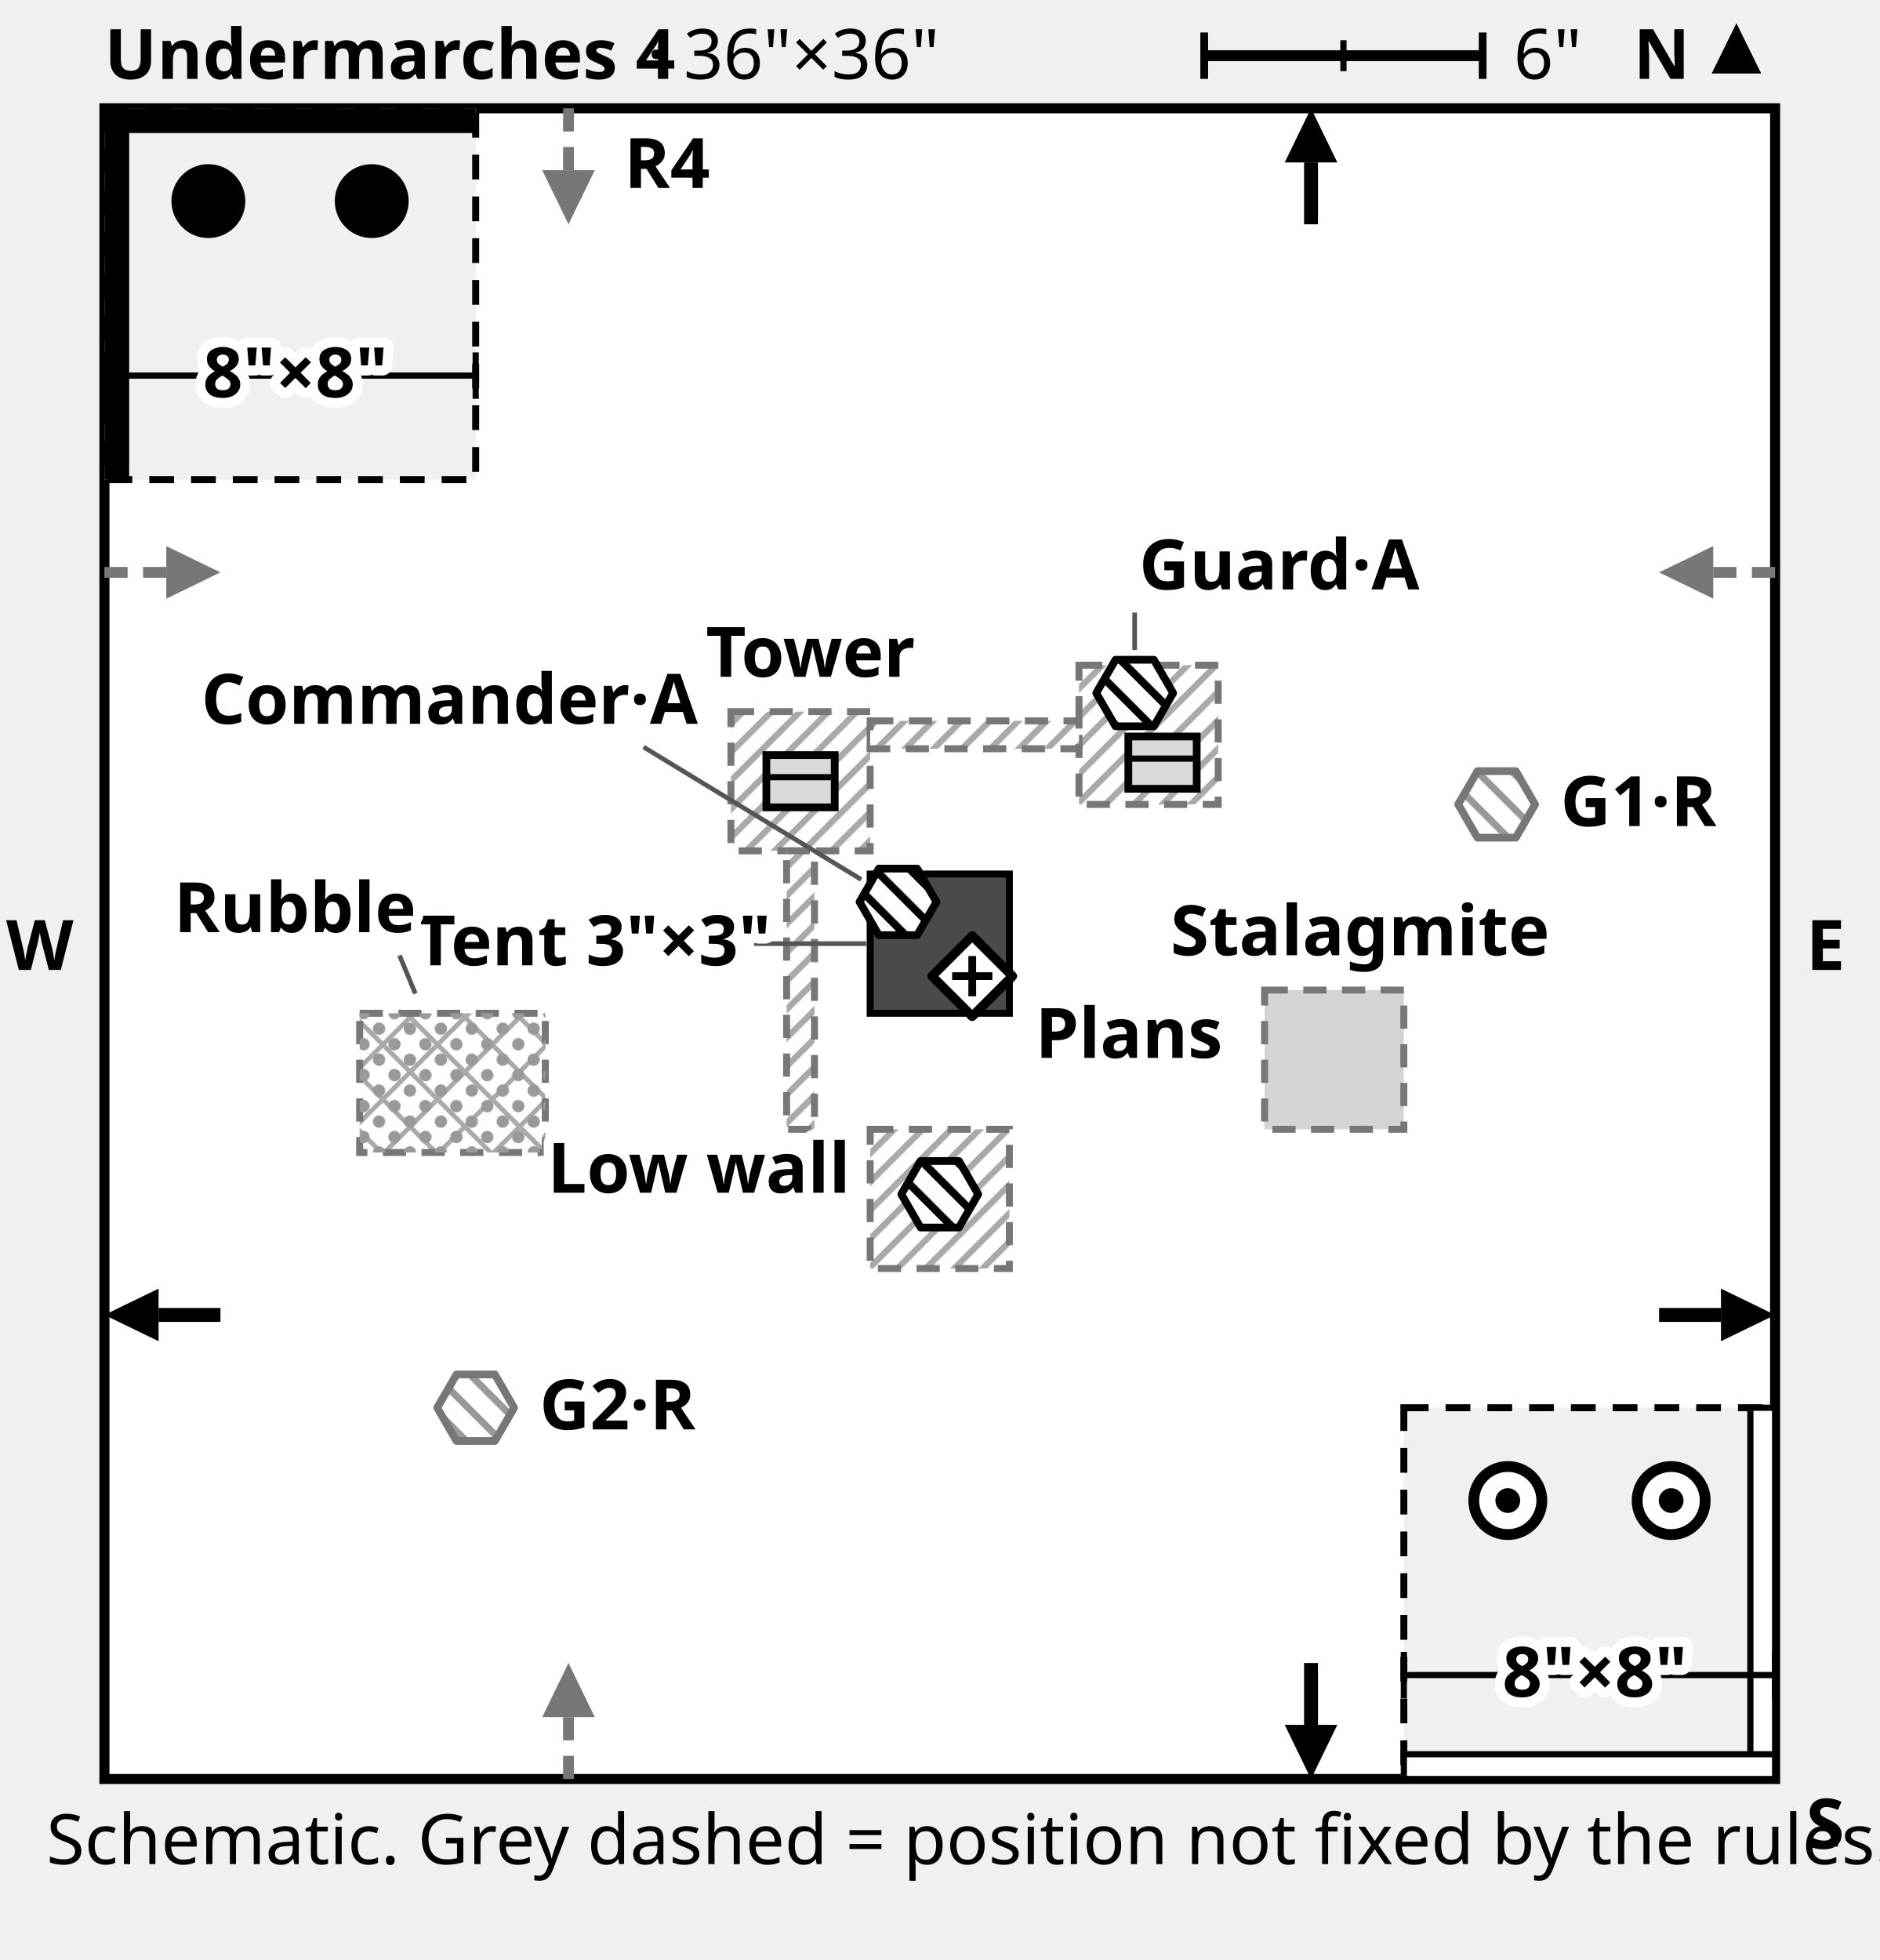
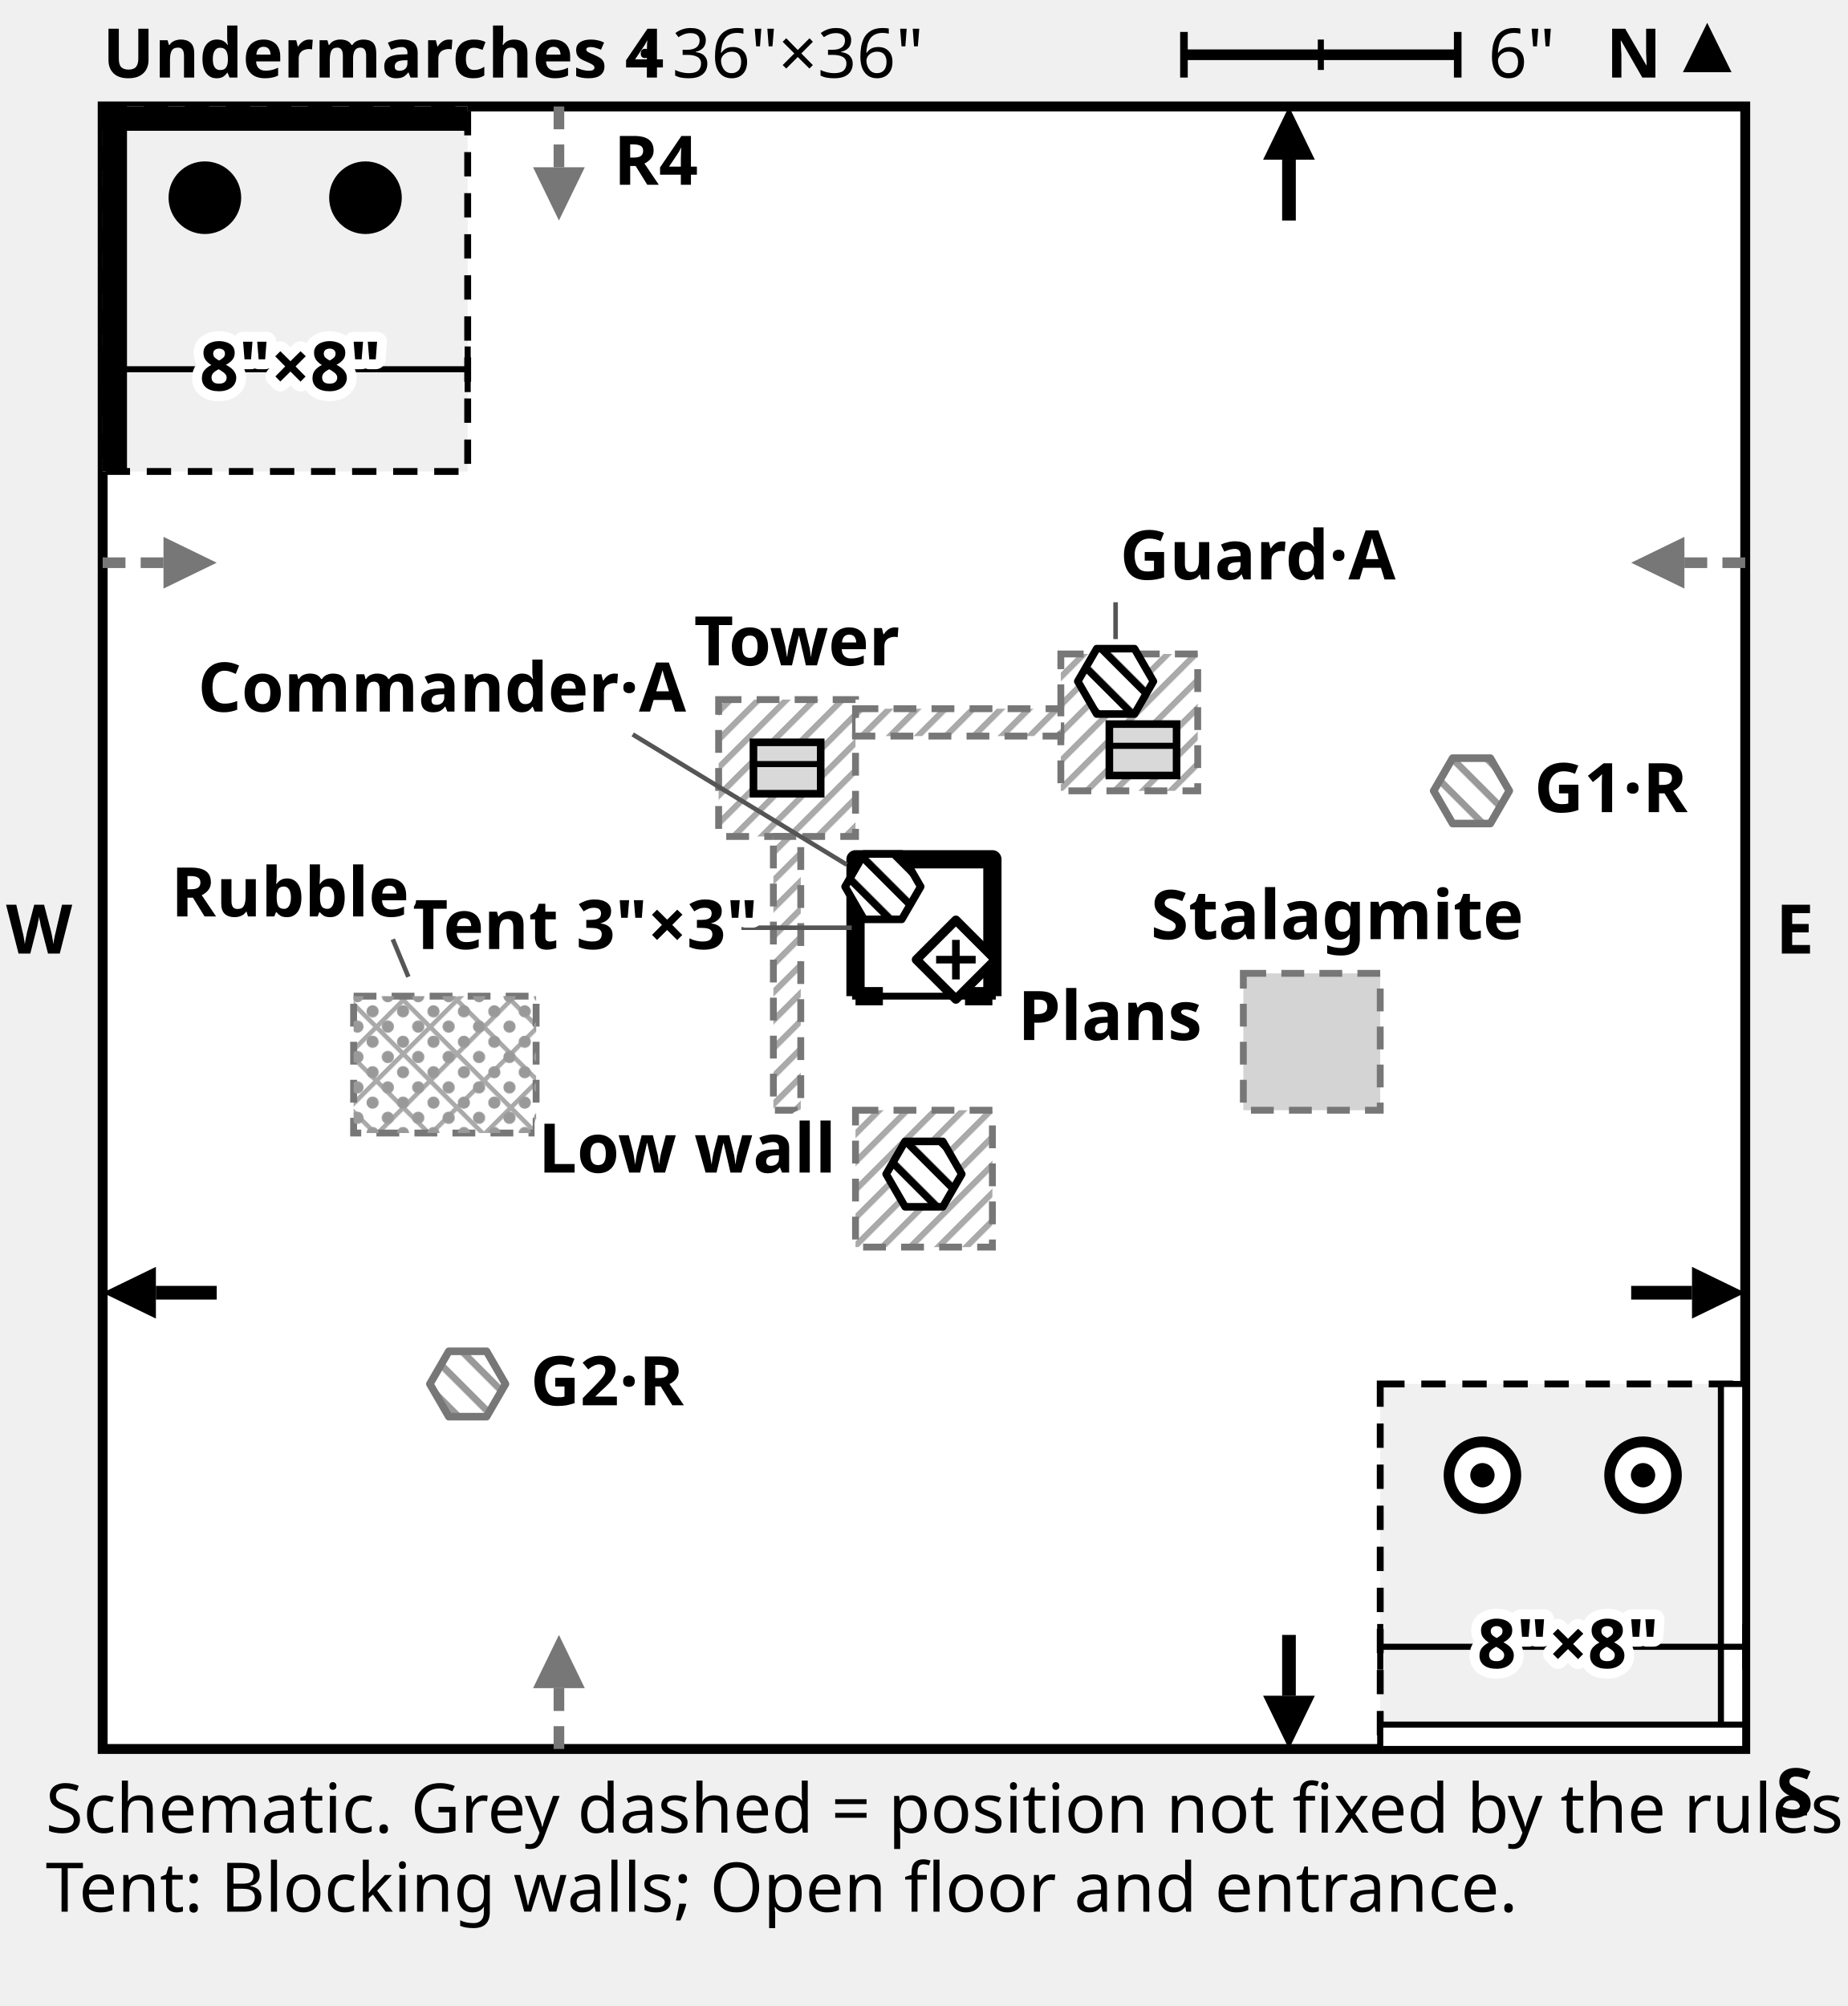
- <svg xmlns="http://www.w3.org/2000/svg" width="243pt" height="253.4pt" viewBox="0 0 243 253.4">
+ <svg xmlns="http://www.w3.org/2000/svg" width="243pt" height="263.8pt" viewBox="0 0 243 263.8">
  <defs>
    <pattern id="p-cover" width="5" height="5" patternUnits="userSpaceOnUse" patternTransform="rotate(45)">
      <rect width="5" height="5" fill="#fff" />
      <path d="M0 0.5H5M0.5 0V5" stroke="#444" stroke-width="0.7" fill="none" />
    </pattern>
    <pattern id="p-diff" width="4" height="4" patternUnits="userSpaceOnUse">
      <rect width="4" height="4" fill="#fff" />
      <circle cx="1" cy="1" r="0.75" fill="#222" />
      <circle cx="3" cy="3" r="0.75" fill="#222" />
    </pattern>
    <pattern id="p-imp" width="2.4" height="2.4" patternUnits="userSpaceOnUse" patternTransform="rotate(45)">
      <rect width="2.4" height="2.4" fill="#fff" />
      <path d="M0.4 0V2.4" stroke="#000" stroke-width="0.95" fill="none" />
    </pattern>
    <pattern id="p-mon" width="3.2" height="3.2" patternUnits="userSpaceOnUse" patternTransform="rotate(-45)">
      <rect width="3.2" height="3.2" fill="#fff" />
      <path d="M0.5 0V3.2" stroke="#000" stroke-width="1" fill="none" />
    </pattern>
    <pattern id="p-aoe" width="4" height="4" patternUnits="userSpaceOnUse" patternTransform="rotate(-45)">
      <rect width="4" height="4" fill="#fff" />
      <path d="M0.5 0V4" stroke="#777" stroke-width="1.4" fill="none" />
    </pattern>
  </defs>
  <defs>
    <pattern id="p-cover-l" width="5" height="5" patternUnits="userSpaceOnUse" patternTransform="rotate(45)">
      <rect width="5" height="5" fill="#fff" />
      <path d="M0 0.5H5M0.5 0V5" stroke="#aaa" stroke-width="0.6" fill="none" />
    </pattern>
    <pattern id="p-diff-l" width="4" height="4" patternUnits="userSpaceOnUse">
      <rect width="4" height="4" fill="#fff" />
      <circle cx="1" cy="1" r="0.7" fill="#999" />
      <circle cx="3" cy="3" r="0.7" fill="#999" />
    </pattern>
    <pattern id="p-imp-l" width="2.6" height="2.6" patternUnits="userSpaceOnUse" patternTransform="rotate(45)">
      <rect width="2.6" height="2.6" fill="#fff" />
      <path d="M0.4 0V2.6" stroke="#aaa" stroke-width="0.8" fill="none" />
    </pattern>
    <pattern id="p-mon-l" width="3.2" height="3.2" patternUnits="userSpaceOnUse" patternTransform="rotate(-45)">
      <rect width="3.2" height="3.2" fill="#fff" />
      <path d="M0.5 0V3.2" stroke="#999" stroke-width="0.9" fill="none" />
    </pattern>
    <pattern id="p-water" width="6" height="4" patternUnits="userSpaceOnUse">
      <rect width="6" height="4" fill="#fff" />
      <path d="M0 2.2Q1.5 0.4 3 2.2T6 2.2" stroke="#333" stroke-width="0.8" fill="none" />
    </pattern>
    <pattern id="p-water-l" width="6" height="4" patternUnits="userSpaceOnUse">
      <rect width="6" height="4" fill="#fff" />
      <path d="M0 2.2Q1.5 0.4 3 2.2T6 2.2" stroke="#aaa" stroke-width="0.8" fill="none" />
    </pattern>
    <pattern id="p-slip" width="6" height="6" patternUnits="userSpaceOnUse" patternTransform="rotate(-30)">
      <rect width="6" height="6" fill="#fff" />
      <path d="M0.5 1.5H3.5M3.5 4.5H5.5" stroke="#333" stroke-width="0.9" fill="none" />
    </pattern>
    <pattern id="p-slip-l" width="6" height="6" patternUnits="userSpaceOnUse" patternTransform="rotate(-30)">
      <rect width="6" height="6" fill="#fff" />
      <path d="M0.5 1.5H3.5M3.5 4.5H5.5" stroke="#aaa" stroke-width="0.9" fill="none" />
    </pattern>
    <pattern id="p-dark" width="4" height="4" patternUnits="userSpaceOnUse">
      <rect width="4" height="4" fill="#d9d9d9" />
      <path d="M0 4L4 0" stroke="#fff" stroke-width="0.9" fill="none" />
    </pattern>
    <pattern id="p-diffo" width="4" height="4" patternUnits="userSpaceOnUse">
      <circle cx="1" cy="1" r="0.8" fill="#222" />
      <circle cx="3" cy="3" r="0.8" fill="#222" />
    </pattern>
    <pattern id="p-diffo-l" width="4" height="4" patternUnits="userSpaceOnUse">
      <circle cx="1" cy="1" r="0.8" fill="#999" />
      <circle cx="3" cy="3" r="0.8" fill="#999" />
    </pattern>
    <pattern id="p-chasm" width="6" height="6" patternUnits="userSpaceOnUse">
      <rect width="6" height="6" fill="#d4d4d4" />
      <path d="M1.5 0V6M4.5 0V6" stroke="#333" stroke-width="1.1" stroke-dasharray="2.6 1.6" fill="none" />
    </pattern>
    <pattern id="p-chasm-l" width="6" height="6" patternUnits="userSpaceOnUse">
      <rect width="6" height="6" fill="#efefef" />
      <path d="M1.5 0V6M4.5 0V6" stroke="#aaa" stroke-width="1.1" stroke-dasharray="2.6 1.6" fill="none" />
    </pattern>
    <clipPath id="bclip">
      <rect x="13.5" y="14" width="216" height="216" />
    </clipPath>
  </defs>
  <rect x="13.5" y="14" width="216" height="216" fill="#fff" stroke="#000" stroke-width="1.3" />
  <g data-glyph="zone-A">
    <rect x="13.5" y="14" width="48" height="48" fill="#f0f0f0" stroke="#000" stroke-width="0.9" stroke-dasharray="3.2 2.2" />
    <rect x="13.5" y="14" width="3.2" height="48" fill="#000" />
    <rect x="13.5" y="14" width="48" height="3.2" fill="#000" />
  </g>
  <g data-glyph="dim">
    <line x1="13.5" y1="48.56" x2="61.5" y2="48.56" stroke="#000" stroke-width="0.8" stroke-linecap="butt" />
    <line x1="13.5" y1="45.56" x2="13.5" y2="51.56" stroke="#000" stroke-width="0.8" stroke-linecap="butt" />
    <line x1="61.5" y1="45.56" x2="61.5" y2="51.56" stroke="#000" stroke-width="0.8" stroke-linecap="butt" />
  </g>
  <g data-glyph="zone-B">
    <rect x="181.5" y="182" width="48" height="48" fill="#f0f0f0" stroke="#000" stroke-width="0.9" stroke-dasharray="3.2 2.2" />
    <rect x="226.3" y="182" width="3.2" height="48" fill="#fff" stroke="#000" stroke-width="0.8" />
    <rect x="181.5" y="226.8" width="48" height="3.2" fill="#fff" stroke="#000" stroke-width="0.8" />
  </g>
  <g data-glyph="dim">
    <line x1="181.5" y1="216.56" x2="229.5" y2="216.56" stroke="#000" stroke-width="0.8" stroke-linecap="butt" />
    <line x1="181.5" y1="213.56" x2="181.5" y2="219.56" stroke="#000" stroke-width="0.8" stroke-linecap="butt" />
    <line x1="229.5" y1="213.56" x2="229.5" y2="219.56" stroke="#000" stroke-width="0.8" stroke-linecap="butt" />
  </g>
-   <g data-glyph="ter-blocking">
-     <rect x="112.5" y="113" width="18" height="18" fill="#4a4a4a" stroke="#000" stroke-width="0.9" />
+   <g data-glyph="ter-open">
+     <rect x="112.5" y="113" width="18" height="18" fill="none" stroke="#000" stroke-width="0.9" />
+   </g>
+   <g data-glyph="line-wall">
+     <polyline points="112.5,131 112.5,113 130.5,113 130.5,131" fill="none" stroke="#000" stroke-width="2.4" stroke-linecap="butt" stroke-linejoin="round" />
+   </g>
+   <g data-glyph="line-wall">
+     <polyline points="112.5,131 116.1,131" fill="none" stroke="#000" stroke-width="2.4" stroke-linecap="butt" stroke-linejoin="round" />
+   </g>
+   <g data-glyph="line-wall">
+     <polyline points="126.9,131 130.5,131" fill="none" stroke="#000" stroke-width="2.4" stroke-linecap="butt" stroke-linejoin="round" />
  </g>
  <g data-glyph="ter-impassable" data-state="illus">
    <rect x="94.5" y="92" width="18" height="18" fill="url(#p-imp-l)" stroke="#777" stroke-width="0.9" stroke-dasharray="3 2" />
  </g>
  <g data-glyph="ter-impassable" data-state="illus">
    <rect x="139.5" y="86" width="18" height="18" fill="url(#p-imp-l)" stroke="#777" stroke-width="0.9" stroke-dasharray="3 2" />
  </g>
  <g data-glyph="ter-impassable" data-state="illus">
    <rect x="112.5" y="146" width="18" height="18" fill="url(#p-imp-l)" stroke="#777" stroke-width="0.9" stroke-dasharray="3 2" />
  </g>
  <g data-glyph="ter-impassable" data-state="illus">
    <rect x="112.5" y="93.2" width="27" height="3.6" fill="url(#p-imp-l)" stroke="#777" stroke-width="0.9" stroke-dasharray="3 2" />
  </g>
  <g data-glyph="ter-impassable" data-state="illus">
    <rect x="101.7" y="110" width="3.6" height="36" fill="url(#p-imp-l)" stroke="#777" stroke-width="0.9" stroke-dasharray="3 2" />
  </g>
  <g data-glyph="ter-obstacle" data-state="illus">
    <rect x="163.5" y="128" width="18" height="18" fill="#d4d4d4" stroke="#777" stroke-width="0.9" stroke-dasharray="3 2" />
  </g>
  <g data-glyph="ter-coverdiff" data-state="illus">
    <rect x="46.5" y="131" width="24" height="18" fill="url(#p-cover-l)" stroke="#777" stroke-width="0.9" stroke-dasharray="3 2" />
    <rect x="46.5" y="131" width="24" height="18" fill="url(#p-diffo-l)" />
  </g>
  <g data-glyph="obj">
    <polygon points="125.7,121 130.9,126.2 125.7,131.4 120.5,126.2" fill="#fff" stroke="#000" stroke-width="1.2" stroke-linejoin="round" />
    <line x1="123.1" y1="126.2" x2="128.3" y2="126.2" stroke="#000" stroke-width="1" stroke-linecap="butt" />
    <line x1="125.7" y1="123.6" x2="125.7" y2="128.8" stroke="#000" stroke-width="1" stroke-linecap="butt" />
  </g>
  <g data-glyph="chest">
    <rect x="99.08" y="97.62" width="8.84" height="6.76" fill="#d9d9d9" stroke="#000" stroke-width="1" />
    <line x1="99.08" y1="100.48" x2="107.92" y2="100.48" stroke="#000" stroke-width="0.8" stroke-linecap="butt" />
  </g>
  <g data-glyph="chest">
    <rect x="145.88" y="95.22" width="8.84" height="6.76" fill="#d9d9d9" stroke="#000" stroke-width="1" />
    <line x1="145.88" y1="98.08" x2="154.72" y2="98.08" stroke="#000" stroke-width="0.8" stroke-linecap="butt" />
  </g>
  <g data-glyph="mon">
    <polygon points="121.07,116.6 118.58,120.9 113.62,120.9 111.13,116.6 113.62,112.3 118.58,112.3" fill="url(#p-mon)" stroke="#000" stroke-width="1" stroke-linejoin="round" />
  </g>
  <g data-glyph="mon">
    <polygon points="151.67,89.6 149.18,93.9 144.22,93.9 141.73,89.6 144.22,85.3 149.18,85.3" fill="url(#p-mon)" stroke="#000" stroke-width="1" stroke-linejoin="round" />
  </g>
  <g data-glyph="mon">
    <polygon points="126.47,154.4 123.98,158.7 119.02,158.7 116.53,154.4 119.02,150.1 123.98,150.1" fill="url(#p-mon)" stroke="#000" stroke-width="1" stroke-linejoin="round" />
  </g>
  <g data-glyph="mon" data-state="illus">
    <polygon points="198.47,104 195.98,108.3 191.02,108.3 188.53,104 191.02,99.7 195.98,99.7" fill="url(#p-mon-l)" stroke="#777" stroke-width="1" stroke-linejoin="round" />
  </g>
  <g data-glyph="mon" data-state="illus">
    <polygon points="66.47,182 63.98,186.3 59.02,186.3 56.53,182 59.02,177.7 63.98,177.7" fill="url(#p-mon-l)" stroke="#777" stroke-width="1" stroke-linejoin="round" />
  </g>
  <g data-glyph="arr-arrive" data-state="illus">
    <line x1="73.5" y1="14" x2="73.5" y2="22" stroke="#777" stroke-width="1.4" stroke-linecap="butt" stroke-dasharray="3 2" />
    <polygon points="73.5,29 70.1,22 76.9,22" fill="#777" />
  </g>
  <g data-glyph="arr-arrive" data-state="illus">
    <line x1="229.5" y1="74" x2="221.5" y2="74" stroke="#777" stroke-width="1.4" stroke-linecap="butt" stroke-dasharray="3 2" />
    <polygon points="214.5,74 221.5,70.6 221.5,77.4" fill="#777" />
  </g>
  <g data-glyph="arr-arrive" data-state="illus">
    <line x1="73.5" y1="230" x2="73.5" y2="222" stroke="#777" stroke-width="1.4" stroke-linecap="butt" stroke-dasharray="3 2" />
    <polygon points="73.5,215 76.9,222 70.1,222" fill="#777" />
  </g>
  <g data-glyph="arr-arrive" data-state="illus">
    <line x1="13.5" y1="74" x2="21.5" y2="74" stroke="#777" stroke-width="1.4" stroke-linecap="butt" stroke-dasharray="3 2" />
    <polygon points="28.5,74 21.5,77.4 21.5,70.6" fill="#777" />
  </g>
  <g data-glyph="arr-exit">
    <line x1="169.5" y1="29" x2="169.5" y2="21" stroke="#000" stroke-width="1.8" stroke-linecap="butt" />
    <polygon points="169.5,14 172.9,21 166.1,21" fill="#000" />
  </g>
  <g data-glyph="arr-exit">
    <line x1="214.5" y1="170" x2="222.5" y2="170" stroke="#000" stroke-width="1.8" stroke-linecap="butt" />
    <polygon points="229.5,170 222.5,173.4 222.5,166.6" fill="#000" />
  </g>
  <g data-glyph="arr-exit">
    <line x1="169.5" y1="215" x2="169.5" y2="223" stroke="#000" stroke-width="1.8" stroke-linecap="butt" />
    <polygon points="169.5,230 166.1,223 172.9,223" fill="#000" />
  </g>
  <g data-glyph="arr-exit">
    <line x1="28.5" y1="170" x2="20.5" y2="170" stroke="#000" stroke-width="1.8" stroke-linecap="butt" />
    <polygon points="13.5,170 20.5,166.6 20.5,173.4" fill="#000" />
  </g>
  <g data-glyph="hero-A">
    <circle cx="26.94" cy="26" r="4.4" fill="#000" stroke="#000" stroke-width="0.75" />
  </g>
  <g data-glyph="hero-A">
    <circle cx="48.06" cy="26" r="4.4" fill="#000" stroke="#000" stroke-width="0.75" />
  </g>
  <g data-glyph="hero-B">
    <circle cx="194.94" cy="194" r="4.4" fill="#fff" stroke="#000" stroke-width="1.4" />
    <circle cx="194.94" cy="194" r="1.6" fill="#000" />
  </g>
  <g data-glyph="hero-B">
    <circle cx="216.06" cy="194" r="4.4" fill="#fff" stroke="#000" stroke-width="1.4" />
    <circle cx="216.06" cy="194" r="1.6" fill="#000" />
  </g>
  <text x="26.24" y="51.36" font-family="'Source Sans 3'" font-size="9" font-weight="600" fill="#000" stroke="#fff" stroke-width="2.6" stroke-linejoin="round" paint-order="stroke">8"×8"</text>
  <text x="194.24" y="219.36" font-family="'Source Sans 3'" font-size="9" font-weight="600" fill="#000" stroke="#fff" stroke-width="2.6" stroke-linejoin="round" paint-order="stroke">8"×8"</text>
  <text x="70.78" y="154.2" font-family="'Source Sans 3'" font-size="9" font-weight="600" fill="#000" stroke="#fff" stroke-width="2.6" stroke-linejoin="round" paint-order="stroke">Low wall</text>
  <g data-glyph="leader">
    <line x1="112" y1="122" x2="97.5" y2="122" stroke="#555" stroke-width="0.6" stroke-linecap="butt" />
  </g>
  <text x="53.71" y="124.8" font-family="'Source Sans 3'" font-size="9" font-weight="600" fill="#000" stroke="#fff" stroke-width="2.6" stroke-linejoin="round" paint-order="stroke">Tent 3"×3"</text>
  <text x="91.25" y="87.5" font-family="'Source Sans 3'" font-size="9" font-weight="600" fill="#000" stroke="#fff" stroke-width="2.6" stroke-linejoin="round" paint-order="stroke">Tower</text>
  <text x="151.34" y="123.5" font-family="'Source Sans 3'" font-size="9" font-weight="600" fill="#000" stroke="#fff" stroke-width="2.6" stroke-linejoin="round" paint-order="stroke">Stalagmite</text>
  <g data-glyph="leader">
    <line x1="53.7" y1="128.46" x2="51.65" y2="123.52" stroke="#555" stroke-width="0.6" stroke-linecap="butt" />
  </g>
  <text x="22.48" y="120.52" font-family="'Source Sans 3'" font-size="9" font-weight="600" fill="#000" stroke="#fff" stroke-width="2.6" stroke-linejoin="round" paint-order="stroke">Rubble</text>
  <text x="133.84" y="136.77" font-family="'Source Sans 3'" font-size="9" font-weight="600" fill="#000" stroke="#fff" stroke-width="2.6" stroke-linejoin="round" paint-order="stroke">Plans</text>
  <g data-glyph="leader">
    <line x1="111.35" y1="113.71" x2="83.2" y2="96.58" stroke="#555" stroke-width="0.6" stroke-linecap="butt" />
  </g>
  <text x="26.02" y="93.58" font-family="'Source Sans 3'" font-size="9" font-weight="600" fill="#000" stroke="#fff" stroke-width="2.6" stroke-linejoin="round" paint-order="stroke">Commander·A</text>
  <g data-glyph="leader">
    <line x1="146.7" y1="84.04" x2="146.7" y2="79.2" stroke="#555" stroke-width="0.6" stroke-linecap="butt" />
  </g>
  <text x="147.28" y="76.2" font-family="'Source Sans 3'" font-size="9" font-weight="600" fill="#000" stroke="#fff" stroke-width="2.6" stroke-linejoin="round" paint-order="stroke">Guard·A</text>
  <text x="201.76" y="106.8" font-family="'Source Sans 3'" font-size="9" font-weight="600" fill="#000" stroke="#fff" stroke-width="2.6" stroke-linejoin="round" paint-order="stroke">G1·R</text>
  <text x="69.76" y="184.8" font-family="'Source Sans 3'" font-size="9" font-weight="600" fill="#000" stroke="#fff" stroke-width="2.6" stroke-linejoin="round" paint-order="stroke">G2·R</text>
  <text x="80.7" y="24.3" font-family="'Source Sans 3'" font-size="9" font-weight="600" fill="#000" stroke="#fff" stroke-width="2.6" stroke-linejoin="round" paint-order="stroke">R4</text>
  <text x="13.5" y="10.2" font-weight="700" font-family="'Source Sans 3'" font-size="9" fill="#000">Undermarches 4</text>
  <text x="83.62" y="10.2" font-weight="400" font-family="'Source Sans 3'" font-size="9" fill="#000">·  36"×36"</text>
  <g data-glyph="compass">
    <polygon points="224.5,3 221.3,9.5 227.7,9.5" fill="#000" />
    <text x="218.5" y="10.2" font-weight="700" font-family="'Source Sans 3'" font-size="9" fill="#000" text-anchor="end">N</text>
  </g>
  <g data-glyph="scale">
    <line x1="155.69" y1="7.2" x2="191.69" y2="7.2" stroke="#000" stroke-width="1.4" stroke-linecap="butt" />
    <line x1="155.69" y1="4.2" x2="155.69" y2="10.2" stroke="#000" stroke-width="1" stroke-linecap="butt" />
    <line x1="191.69" y1="4.2" x2="191.69" y2="10.2" stroke="#000" stroke-width="1" stroke-linecap="butt" />
    <line x1="173.69" y1="5.2" x2="173.69" y2="9.2" stroke="#000" stroke-width="0.8" stroke-linecap="butt" />
    <text x="195.69" y="10.2" font-weight="400" font-family="'Source Sans 3'" font-size="9" fill="#000">6"</text>
  </g>
  <text x="9.5" y="125.4" font-weight="700" font-family="'Source Sans 3'" font-size="9" fill="#000" text-anchor="end">W</text>
  <text x="233.5" y="125.4" font-weight="700" font-family="'Source Sans 3'" font-size="9" fill="#000">E</text>
  <text x="233.5" y="239" font-weight="700" font-family="'Source Sans 3'" font-size="9" fill="#000">S</text>
  <text x="6" y="241" font-weight="400" font-family="'Source Sans 3'" font-size="9" fill="#000">Schematic. Grey dashed = position not fixed by the rules.</text>
+   <text x="6" y="251.4" font-weight="400" font-family="'Source Sans 3'" font-size="9" fill="#000">Tent: Blocking walls; Open floor and entrance.</text>
</svg>
